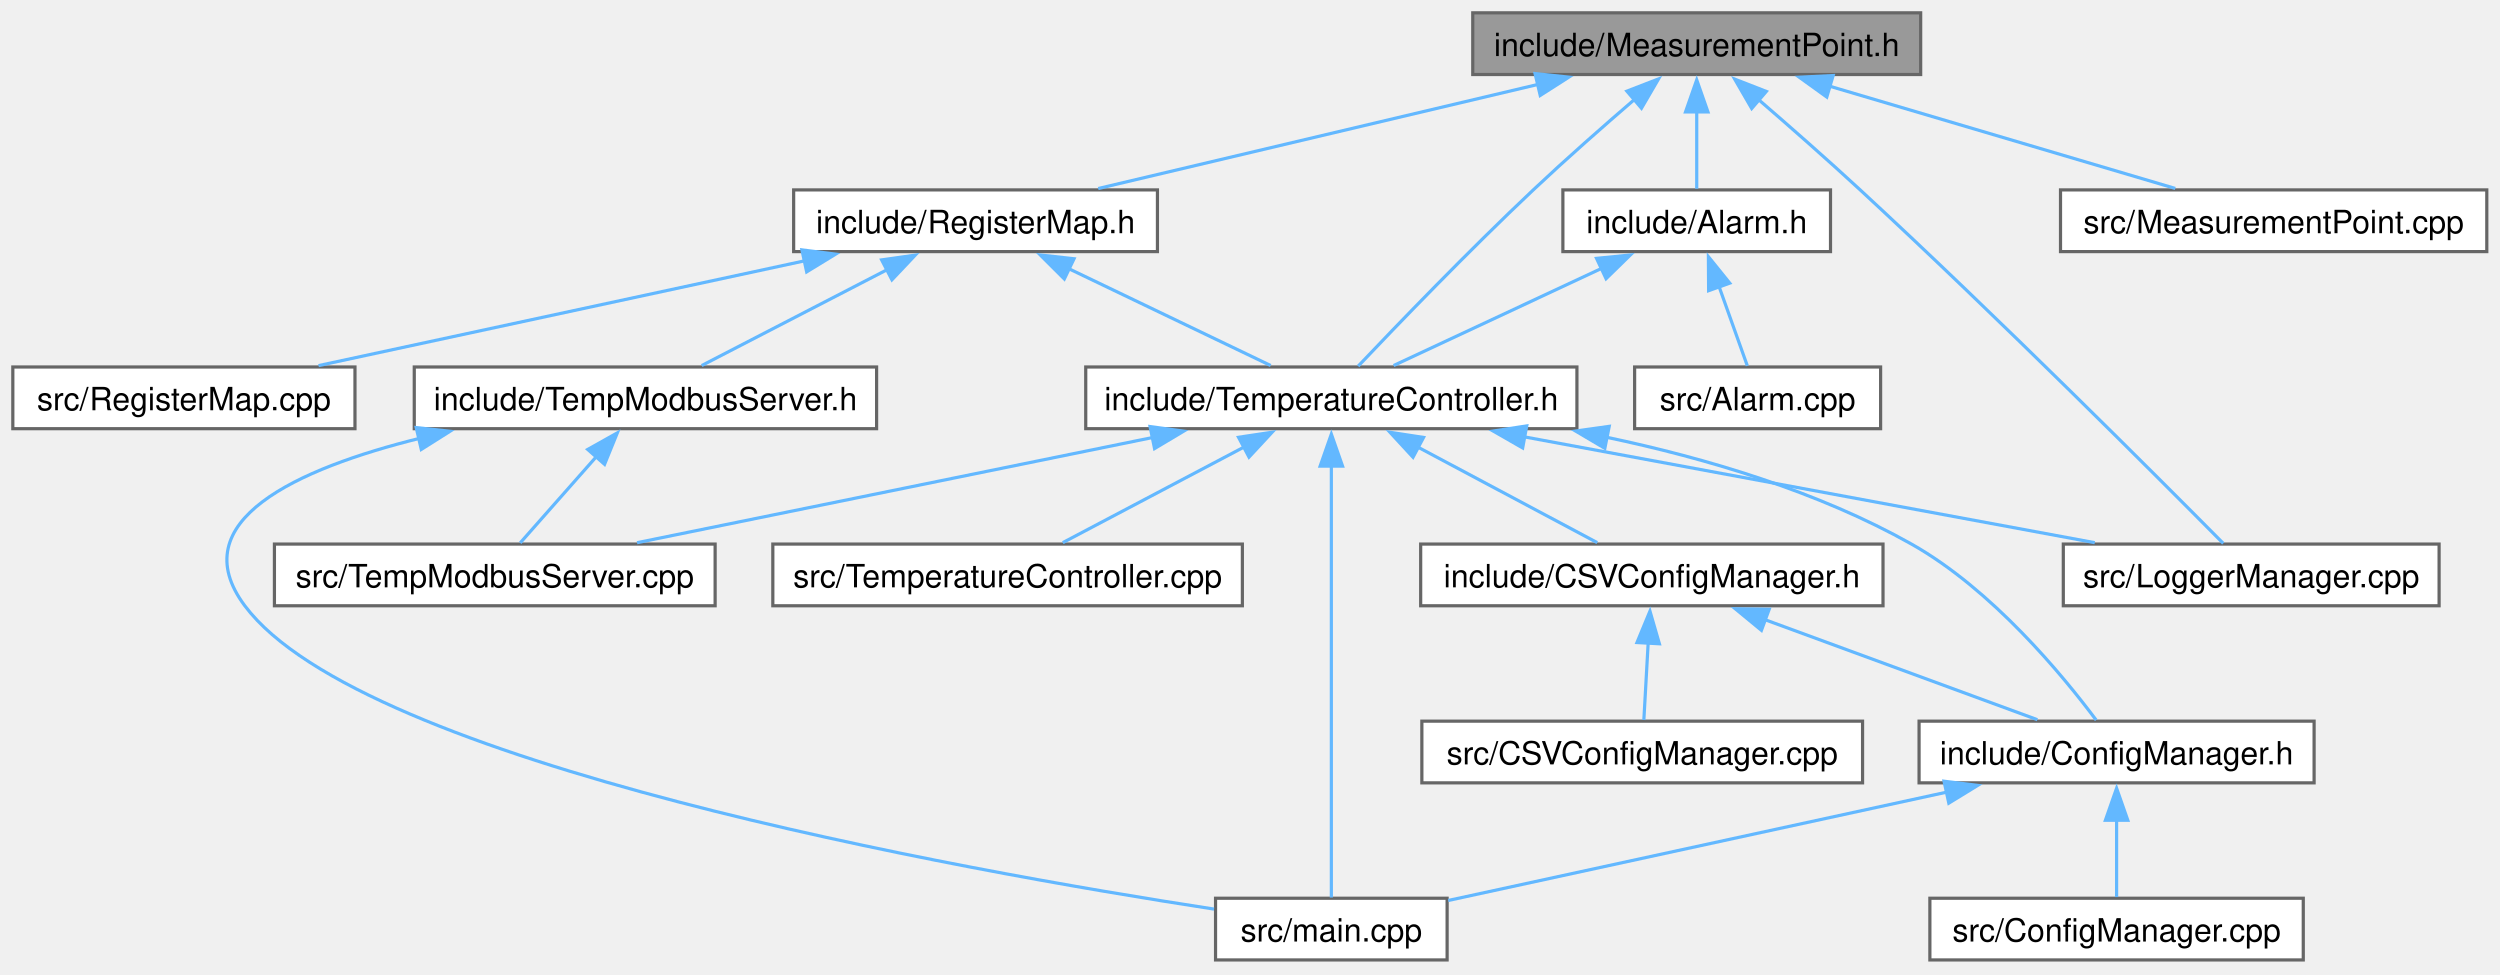
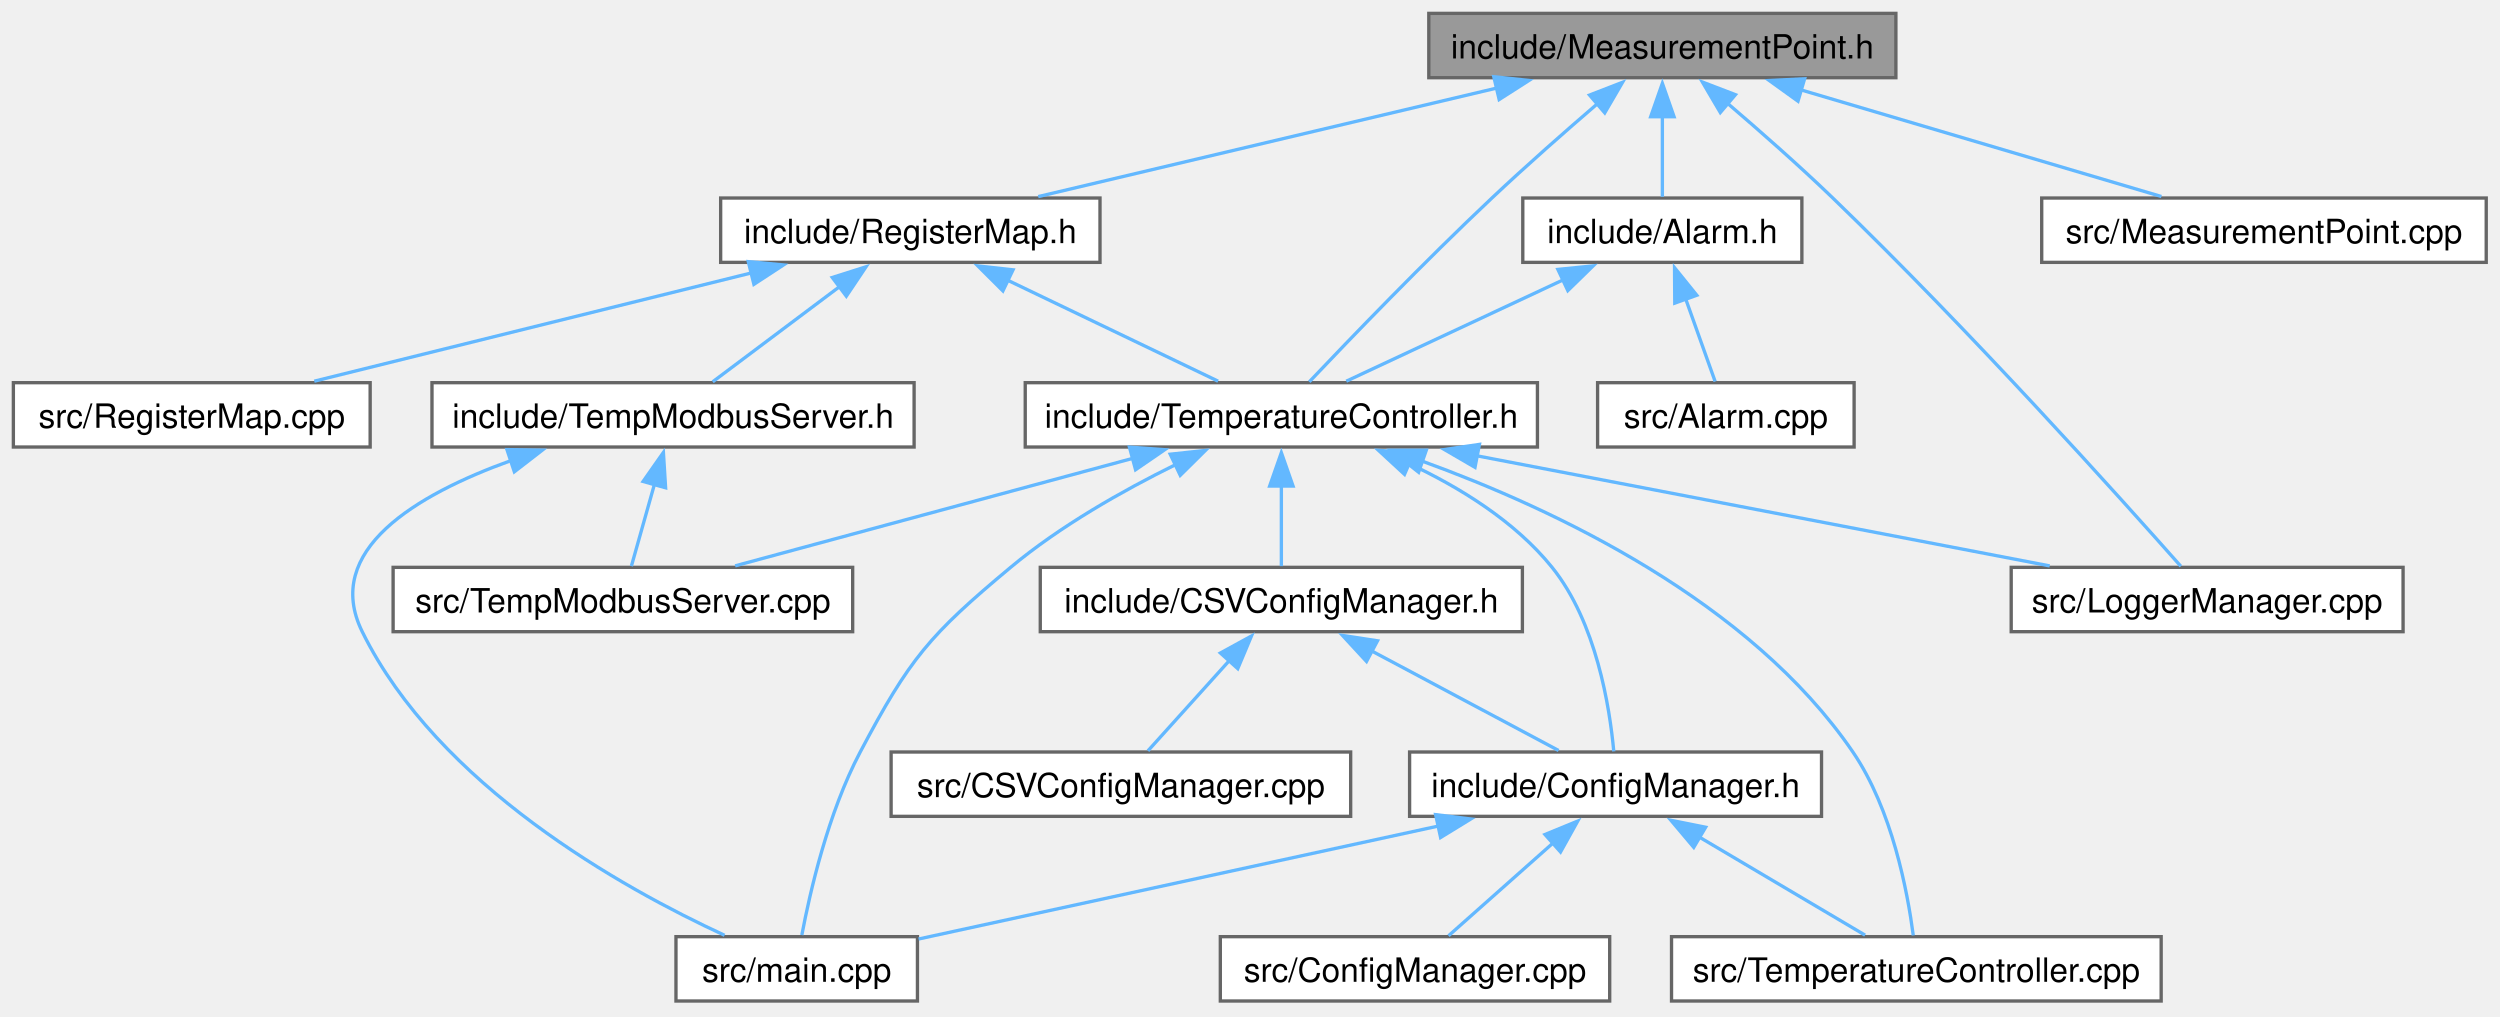
- <svg xmlns="http://www.w3.org/2000/svg" xmlns:xlink="http://www.w3.org/1999/xlink" width="780pt" height="304pt" viewBox="0.00 0.00 780.00 304.00">
+ <svg xmlns="http://www.w3.org/2000/svg" xmlns:xlink="http://www.w3.org/1999/xlink" width="748pt" height="304pt" viewBox="0.00 0.00 748.00 304.00">
  <g id="graph0" class="graph" transform="scale(1 1) rotate(0) translate(4 299.5)">
    <g id="Node000001" class="node">
      <g id="a_Node000001">
        <a xlink:title="Measurement point abstraction for temperature monitoring system.">
-           <polygon fill="#999999" stroke="#666666" points="595.25,-295.5 455.5,-295.5 455.5,-276.25 595.25,-276.25 595.25,-295.5" />
-           <text xml:space="preserve" text-anchor="middle" x="525.38" y="-282" font-family="Helvetica,sans-Serif" font-size="10.00">include/MeasurementPoint.h</text>
+           <polygon fill="#999999" stroke="#666666" points="563.25,-295.5 423.5,-295.5 423.5,-276.25 563.25,-276.25 563.25,-295.5" />
+           <text xml:space="preserve" text-anchor="middle" x="493.38" y="-282" font-family="Helvetica,sans-Serif" font-size="10.00">include/MeasurementPoint.h</text>
        </a>
      </g>
    </g>
    <g id="Node000002" class="node">
      <g id="a_Node000002">
        <a xlink:href="_alarm_8h.html" target="_top" xlink:title="Alarm management system for temperature monitoring.">
-           <polygon fill="white" stroke="#666666" points="567.12,-240.25 483.62,-240.25 483.62,-221 567.12,-221 567.12,-240.25" />
-           <text xml:space="preserve" text-anchor="middle" x="525.38" y="-226.75" font-family="Helvetica,sans-Serif" font-size="10.00">include/Alarm.h</text>
+           <polygon fill="white" stroke="#666666" points="535.12,-240.25 451.62,-240.25 451.62,-221 535.12,-221 535.12,-240.25" />
+           <text xml:space="preserve" text-anchor="middle" x="493.38" y="-226.75" font-family="Helvetica,sans-Serif" font-size="10.00">include/Alarm.h</text>
        </a>
      </g>
    </g>
    <g id="edge1_Node000001_Node000002" class="edge">
      <g id="a_edge1_Node000001_Node000002">
        <a xlink:title=" ">
-           <path fill="none" stroke="#63b8ff" d="M525.38,-264.63C525.38,-256.34 525.38,-247.17 525.38,-240.61" />
-           <polygon fill="#63b8ff" stroke="#63b8ff" points="521.88,-264.57 525.38,-274.57 528.88,-264.57 521.88,-264.57" />
+           <path fill="none" stroke="#63b8ff" d="M493.38,-264.63C493.38,-256.34 493.38,-247.17 493.38,-240.61" />
+           <polygon fill="#63b8ff" stroke="#63b8ff" points="489.88,-264.57 493.38,-274.57 496.88,-264.57 489.88,-264.57" />
        </a>
      </g>
    </g>
    <g id="Node000003" class="node">
      <g id="a_Node000003">
        <a xlink:href="_temperature_controller_8h.html" target="_top" xlink:title="Central temperature monitoring and control system.">
-           <polygon fill="white" stroke="#666666" points="488,-185 334.75,-185 334.75,-165.75 488,-165.75 488,-185" />
-           <text xml:space="preserve" text-anchor="middle" x="411.38" y="-171.5" font-family="Helvetica,sans-Serif" font-size="10.00">include/TemperatureController.h</text>
-         </a>
-       </g>
-     </g>
-     <g id="edge20_Node000001_Node000003" class="edge">
-       <g id="a_edge20_Node000001_Node000003">
-         <a xlink:title=" ">
-           <path fill="none" stroke="#63b8ff" d="M506.12,-268.61C496.45,-260.3 484.63,-249.91 474.38,-240.25 454.19,-221.24 431.62,-197.78 419.74,-185.26" />
-           <polygon fill="#63b8ff" stroke="#63b8ff" points="503.59,-271.06 513.47,-274.88 508.14,-265.73 503.59,-271.06" />
-         </a>
-       </g>
-     </g>
-     <g id="Node000009" class="node">
-       <g id="a_Node000009">
+           <polygon fill="white" stroke="#666666" points="456,-185 302.75,-185 302.75,-165.75 456,-165.75 456,-185" />
+           <text xml:space="preserve" text-anchor="middle" x="379.38" y="-171.5" font-family="Helvetica,sans-Serif" font-size="10.00">include/TemperatureController.h</text>
+         </a>
+       </g>
+     </g>
+     <g id="edge21_Node000001_Node000003" class="edge">
+       <g id="a_edge21_Node000001_Node000003">
+         <a xlink:title=" ">
+           <path fill="none" stroke="#63b8ff" d="M474.12,-268.61C464.45,-260.3 452.63,-249.91 442.38,-240.25 422.19,-221.24 399.62,-197.78 387.74,-185.26" />
+           <polygon fill="#63b8ff" stroke="#63b8ff" points="471.59,-271.06 481.47,-274.88 476.14,-265.73 471.59,-271.06" />
+         </a>
+       </g>
+     </g>
+     <g id="Node000010" class="node">
+       <g id="a_Node000010">
        <a xlink:href="_logger_manager_8cpp.html" target="_top" xlink:title="Implementation of data logging and event management system.">
-           <polygon fill="white" stroke="#666666" points="757,-129.75 639.75,-129.75 639.75,-110.5 757,-110.5 757,-129.75" />
-           <text xml:space="preserve" text-anchor="middle" x="698.38" y="-116.25" font-family="Helvetica,sans-Serif" font-size="10.00">src/LoggerManager.cpp</text>
-         </a>
-       </g>
-     </g>
-     <g id="edge21_Node000001_Node000009" class="edge">
-       <g id="a_edge21_Node000001_Node000009">
-         <a xlink:title=" ">
-           <path fill="none" stroke="#63b8ff" d="M544.55,-268.53C554.21,-260.19 566.03,-249.81 576.38,-240.25 619.85,-200.06 669.86,-149.96 689.66,-129.96" />
-           <polygon fill="#63b8ff" stroke="#63b8ff" points="542.53,-265.65 537.22,-274.82 547.09,-270.97 542.53,-265.65" />
+           <polygon fill="white" stroke="#666666" points="715,-129.75 597.75,-129.75 597.75,-110.5 715,-110.5 715,-129.75" />
+           <text xml:space="preserve" text-anchor="middle" x="656.38" y="-116.25" font-family="Helvetica,sans-Serif" font-size="10.00">src/LoggerManager.cpp</text>
+         </a>
+       </g>
+     </g>
+     <g id="edge22_Node000001_Node000010" class="edge">
+       <g id="a_edge22_Node000001_Node000010">
+         <a xlink:title=" ">
+           <path fill="none" stroke="#63b8ff" d="M512.72,-268.72C522.43,-260.42 534.24,-250.03 544.38,-240.25 585.23,-200.83 630.61,-150.3 648.51,-130.07" />
+           <polygon fill="#63b8ff" stroke="#63b8ff" points="510.72,-265.83 505.35,-274.96 515.24,-271.17 510.72,-265.83" />
        </a>
      </g>
    </g>
    <g id="Node000013" class="node">
      <g id="a_Node000013">
        <a xlink:href="_register_map_8h.html" target="_top" xlink:title="Modbus register mapping for temperature monitoring system.">
-           <polygon fill="white" stroke="#666666" points="357.12,-240.25 243.62,-240.25 243.62,-221 357.12,-221 357.12,-240.25" />
-           <text xml:space="preserve" text-anchor="middle" x="300.38" y="-226.75" font-family="Helvetica,sans-Serif" font-size="10.00">include/RegisterMap.h</text>
-         </a>
-       </g>
-     </g>
-     <g id="edge14_Node000001_Node000013" class="edge">
-       <g id="a_edge14_Node000001_Node000013">
-         <a xlink:title=" ">
-           <path fill="none" stroke="#63b8ff" d="M475.77,-273.14C434.45,-263.36 376.44,-249.63 338.64,-240.68" />
-           <polygon fill="#63b8ff" stroke="#63b8ff" points="474.94,-276.54 485.48,-275.43 476.55,-269.72 474.94,-276.54" />
+           <polygon fill="white" stroke="#666666" points="325.12,-240.25 211.62,-240.25 211.62,-221 325.12,-221 325.12,-240.25" />
+           <text xml:space="preserve" text-anchor="middle" x="268.38" y="-226.75" font-family="Helvetica,sans-Serif" font-size="10.00">include/RegisterMap.h</text>
+         </a>
+       </g>
+     </g>
+     <g id="edge15_Node000001_Node000013" class="edge">
+       <g id="a_edge15_Node000001_Node000013">
+         <a xlink:title=" ">
+           <path fill="none" stroke="#63b8ff" d="M443.77,-273.14C402.45,-263.36 344.44,-249.63 306.64,-240.68" />
+           <polygon fill="#63b8ff" stroke="#63b8ff" points="442.94,-276.54 453.48,-275.43 444.55,-269.72 442.94,-276.54" />
        </a>
      </g>
    </g>
    <g id="Node000016" class="node">
      <g id="a_Node000016">
        <a xlink:href="_measurement_point_8cpp.html" target="_top" xlink:title="Implementation of temperature measurement point management.">
-           <polygon fill="white" stroke="#666666" points="771.88,-240.25 638.88,-240.25 638.88,-221 771.88,-221 771.88,-240.25" />
-           <text xml:space="preserve" text-anchor="middle" x="705.38" y="-226.75" font-family="Helvetica,sans-Serif" font-size="10.00">src/MeasurementPoint.cpp</text>
-         </a>
-       </g>
-     </g>
-     <g id="edge22_Node000001_Node000016" class="edge">
-       <g id="a_edge22_Node000001_Node000016">
-         <a xlink:title=" ">
-           <path fill="none" stroke="#63b8ff" d="M566.56,-272.69C599.48,-262.95 644.9,-249.52 674.69,-240.7" />
-           <polygon fill="#63b8ff" stroke="#63b8ff" points="565.96,-269.22 557.36,-275.41 567.94,-275.93 565.96,-269.22" />
+           <polygon fill="white" stroke="#666666" points="739.88,-240.25 606.88,-240.25 606.88,-221 739.88,-221 739.88,-240.25" />
+           <text xml:space="preserve" text-anchor="middle" x="673.38" y="-226.75" font-family="Helvetica,sans-Serif" font-size="10.00">src/MeasurementPoint.cpp</text>
+         </a>
+       </g>
+     </g>
+     <g id="edge23_Node000001_Node000016" class="edge">
+       <g id="a_edge23_Node000001_Node000016">
+         <a xlink:title=" ">
+           <path fill="none" stroke="#63b8ff" d="M534.56,-272.69C567.48,-262.95 612.9,-249.52 642.69,-240.7" />
+           <polygon fill="#63b8ff" stroke="#63b8ff" points="533.96,-269.22 525.36,-275.41 535.94,-275.93 533.96,-269.22" />
        </a>
      </g>
    </g>
    <g id="edge2_Node000002_Node000003" class="edge">
      <g id="a_edge2_Node000002_Node000003">
        <a xlink:title=" ">
-           <path fill="none" stroke="#63b8ff" d="M495.69,-215.76C475.22,-206.2 448.61,-193.77 430.81,-185.45" />
-           <polygon fill="#63b8ff" stroke="#63b8ff" points="494.12,-218.89 504.67,-219.95 497.09,-212.55 494.12,-218.89" />
+           <path fill="none" stroke="#63b8ff" d="M463.69,-215.76C443.22,-206.2 416.61,-193.77 398.81,-185.45" />
+           <polygon fill="#63b8ff" stroke="#63b8ff" points="462.12,-218.89 472.67,-219.95 465.09,-212.55 462.12,-218.89" />
        </a>
      </g>
    </g>
    <g id="Node000012" class="node">
      <g id="a_Node000012">
        <a xlink:href="_alarm_8cpp.html" target="_top" xlink:title="Implementation of alarm management system for temperature monitoring.">
-           <polygon fill="white" stroke="#666666" points="582.75,-185 506,-185 506,-165.75 582.75,-165.75 582.75,-185" />
-           <text xml:space="preserve" text-anchor="middle" x="544.38" y="-171.5" font-family="Helvetica,sans-Serif" font-size="10.00">src/Alarm.cpp</text>
-         </a>
-       </g>
-     </g>
-     <g id="edge13_Node000002_Node000012" class="edge">
-       <g id="a_edge13_Node000002_Node000012">
-         <a xlink:title=" ">
-           <path fill="none" stroke="#63b8ff" d="M532.29,-210.25C535.33,-201.74 538.74,-192.15 541.17,-185.36" />
-           <polygon fill="#63b8ff" stroke="#63b8ff" points="529.09,-208.81 529.02,-219.41 535.68,-211.16 529.09,-208.81" />
+           <polygon fill="white" stroke="#666666" points="550.75,-185 474,-185 474,-165.75 550.75,-165.75 550.75,-185" />
+           <text xml:space="preserve" text-anchor="middle" x="512.38" y="-171.5" font-family="Helvetica,sans-Serif" font-size="10.00">src/Alarm.cpp</text>
+         </a>
+       </g>
+     </g>
+     <g id="edge14_Node000002_Node000012" class="edge">
+       <g id="a_edge14_Node000002_Node000012">
+         <a xlink:title=" ">
+           <path fill="none" stroke="#63b8ff" d="M500.29,-210.25C503.33,-201.74 506.74,-192.15 509.17,-185.36" />
+           <polygon fill="#63b8ff" stroke="#63b8ff" points="497.09,-208.81 497.02,-219.41 503.68,-211.16 497.09,-208.81" />
        </a>
      </g>
    </g>
    <g id="Node000004" class="node">
      <g id="a_Node000004">
        <a xlink:href="_c_s_v_config_manager_8h.html" target="_top" xlink:title="CSV configuration import/export manager for measurement points and alarms.">
-           <polygon fill="white" stroke="#666666" points="583.5,-129.75 439.25,-129.75 439.25,-110.5 583.5,-110.5 583.5,-129.75" />
-           <text xml:space="preserve" text-anchor="middle" x="511.38" y="-116.25" font-family="Helvetica,sans-Serif" font-size="10.00">include/CSVConfigManager.h</text>
+           <polygon fill="white" stroke="#666666" points="451.5,-129.75 307.25,-129.75 307.25,-110.5 451.5,-110.5 451.5,-129.75" />
+           <text xml:space="preserve" text-anchor="middle" x="379.38" y="-116.25" font-family="Helvetica,sans-Serif" font-size="10.00">include/CSVConfigManager.h</text>
        </a>
      </g>
    </g>
    <g id="edge3_Node000003_Node000004" class="edge">
      <g id="a_edge3_Node000003_Node000004">
        <a xlink:title=" ">
-           <path fill="none" stroke="#63b8ff" d="M438.42,-159.98C456.23,-150.49 479,-138.36 494.33,-130.2" />
-           <polygon fill="#63b8ff" stroke="#63b8ff" points="436.86,-156.84 429.67,-164.63 440.15,-163.02 436.86,-156.84" />
+           <path fill="none" stroke="#63b8ff" d="M379.38,-154.13C379.38,-145.84 379.38,-136.67 379.38,-130.11" />
+           <polygon fill="#63b8ff" stroke="#63b8ff" points="375.88,-154.07 379.38,-164.07 382.88,-154.07 375.88,-154.07" />
        </a>
      </g>
    </g>
    <g id="Node000005" class="node">
      <g id="a_Node000005">
        <a xlink:href="_config_manager_8h.html" target="_top" xlink:title="Configuration management system for temperature monitoring device.">
-           <polygon fill="white" stroke="#666666" points="718,-74.5 594.75,-74.5 594.75,-55.25 718,-55.25 718,-74.5" />
-           <text xml:space="preserve" text-anchor="middle" x="656.38" y="-61" font-family="Helvetica,sans-Serif" font-size="10.00">include/ConfigManager.h</text>
-         </a>
-       </g>
-     </g>
-     <g id="edge8_Node000003_Node000005" class="edge">
-       <g id="a_edge8_Node000003_Node000005">
-         <a xlink:title=" ">
-           <path fill="none" stroke="#63b8ff" d="M497.05,-163.12C528.45,-156.51 563.37,-146.09 592.38,-129.75 617.54,-115.57 639.59,-88.78 650.01,-74.83" />
-           <polygon fill="#63b8ff" stroke="#63b8ff" points="496.71,-159.62 487.59,-165.01 498.08,-166.48 496.71,-159.62" />
+           <polygon fill="white" stroke="#666666" points="541,-74.5 417.75,-74.5 417.75,-55.25 541,-55.25 541,-74.5" />
+           <text xml:space="preserve" text-anchor="middle" x="479.38" y="-61" font-family="Helvetica,sans-Serif" font-size="10.00">include/ConfigManager.h</text>
+         </a>
+       </g>
+     </g>
+     <g id="edge9_Node000003_Node000005" class="edge">
+       <g id="a_edge9_Node000003_Node000005">
+         <a xlink:title=" ">
+           <path fill="none" stroke="#63b8ff" d="M417.34,-160.9C432.63,-153.77 449.24,-143.57 460.38,-129.75 473.59,-113.35 477.62,-87.99 478.84,-74.69" />
+           <polygon fill="#63b8ff" stroke="#63b8ff" points="416.23,-157.57 408.44,-164.76 419.01,-164 416.23,-157.57" />
        </a>
      </g>
    </g>
    <g id="Node000007" class="node">
      <g id="a_Node000007">
-         <a xlink:href="main_8cpp.html" target="_top" xlink:title="Main application entry point for Industrial Temperature Monitoring System.">
-           <polygon fill="white" stroke="#666666" points="447.5,-19.25 375.25,-19.25 375.25,0 447.5,0 447.5,-19.25" />
-           <text xml:space="preserve" text-anchor="middle" x="411.38" y="-5.75" font-family="Helvetica,sans-Serif" font-size="10.00">src/main.cpp</text>
+         <a xlink:href="_temperature_controller_8cpp.html" target="_top" xlink:title="Implementation of the central temperature monitoring and control system.">
+           <polygon fill="white" stroke="#666666" points="642.62,-19.25 496.12,-19.25 496.12,0 642.62,0 642.62,-19.25" />
+           <text xml:space="preserve" text-anchor="middle" x="569.38" y="-5.75" font-family="Helvetica,sans-Serif" font-size="10.00">src/TemperatureController.cpp</text>
        </a>
      </g>
    </g>
    <g id="edge12_Node000003_Node000007" class="edge">
      <g id="a_edge12_Node000003_Node000007">
        <a xlink:title=" ">
-           <path fill="none" stroke="#63b8ff" d="M411.38,-154.22C411.38,-118.36 411.38,-44.85 411.38,-19.47" />
-           <polygon fill="#63b8ff" stroke="#63b8ff" points="407.88,-154.06 411.38,-164.06 414.88,-154.06 407.88,-154.06" />
-         </a>
-       </g>
-     </g>
-     <g id="edge9_Node000003_Node000009" class="edge">
-       <g id="a_edge9_Node000003_Node000009">
-         <a xlink:title=" ">
-           <path fill="none" stroke="#63b8ff" d="M471.63,-163.19C524.5,-153.39 600.42,-139.3 649.57,-130.18" />
-           <polygon fill="#63b8ff" stroke="#63b8ff" points="471.07,-159.74 461.87,-165.01 472.34,-166.62 471.07,-159.74" />
-         </a>
-       </g>
-     </g>
-     <g id="Node000010" class="node">
-       <g id="a_Node000010">
-         <a xlink:href="_temp_modbus_server_8cpp.html" target="_top" xlink:title="Implementation of Modbus RTU server for temperature monitoring.">
-           <polygon fill="white" stroke="#666666" points="219.12,-129.75 81.62,-129.75 81.62,-110.5 219.12,-110.5 219.12,-129.75" />
-           <text xml:space="preserve" text-anchor="middle" x="150.38" y="-116.25" font-family="Helvetica,sans-Serif" font-size="10.00">src/TempModbusServer.cpp</text>
+           <path fill="none" stroke="#63b8ff" d="M421.45,-161.55C461.34,-147.09 519.62,-119.52 550.38,-74.5 562.12,-57.3 566.74,-32.71 568.45,-19.62" />
+           <polygon fill="#63b8ff" stroke="#63b8ff" points="420.45,-158.2 412.15,-164.79 422.75,-164.81 420.45,-158.2" />
+         </a>
+       </g>
+     </g>
+     <g id="Node000008" class="node">
+       <g id="a_Node000008">
+         <a xlink:href="main_8cpp.html" target="_top" xlink:title="Main application entry point for Industrial Temperature Monitoring System.">
+           <polygon fill="white" stroke="#666666" points="270.5,-19.25 198.25,-19.25 198.25,0 270.5,0 270.5,-19.25" />
+           <text xml:space="preserve" text-anchor="middle" x="234.38" y="-5.75" font-family="Helvetica,sans-Serif" font-size="10.00">src/main.cpp</text>
+         </a>
+       </g>
+     </g>
+     <g id="edge13_Node000003_Node000008" class="edge">
+       <g id="a_edge13_Node000003_Node000008">
+         <a xlink:title=" ">
+           <path fill="none" stroke="#63b8ff" d="M347.71,-160.47C331.97,-152.72 313.2,-142.12 298.38,-129.75 274.06,-109.46 268.18,-102.5 253.38,-74.5 243.75,-56.29 238.32,-32.52 235.91,-19.73" />
+           <polygon fill="#63b8ff" stroke="#63b8ff" points="346.13,-163.6 356.66,-164.73 349.13,-157.28 346.13,-163.6" />
        </a>
      </g>
    </g>
    <g id="edge10_Node000003_Node000010" class="edge">
      <g id="a_edge10_Node000003_Node000010">
        <a xlink:title=" ">
-           <path fill="none" stroke="#63b8ff" d="M355.67,-163.01C307.63,-153.21 239.18,-139.24 194.76,-130.18" />
-           <polygon fill="#63b8ff" stroke="#63b8ff" points="354.82,-166.41 365.32,-164.98 356.22,-159.55 354.82,-166.41" />
+           <path fill="none" stroke="#63b8ff" d="M437.85,-163.13C488.87,-153.33 561.93,-139.28 609.27,-130.18" />
+           <polygon fill="#63b8ff" stroke="#63b8ff" points="437.32,-159.67 428.16,-165 438.65,-166.54 437.32,-159.67" />
        </a>
      </g>
    </g>
    <g id="Node000011" class="node">
      <g id="a_Node000011">
-         <a xlink:href="_temperature_controller_8cpp.html" target="_top" xlink:title="Implementation of the central temperature monitoring and control system.">
-           <polygon fill="white" stroke="#666666" points="383.62,-129.75 237.12,-129.75 237.12,-110.5 383.62,-110.5 383.62,-129.75" />
-           <text xml:space="preserve" text-anchor="middle" x="310.38" y="-116.25" font-family="Helvetica,sans-Serif" font-size="10.00">src/TemperatureController.cpp</text>
+         <a xlink:href="_temp_modbus_server_8cpp.html" target="_top" xlink:title="Implementation of Modbus RTU server for temperature monitoring.">
+           <polygon fill="white" stroke="#666666" points="251.12,-129.75 113.62,-129.75 113.62,-110.5 251.12,-110.5 251.12,-129.75" />
+           <text xml:space="preserve" text-anchor="middle" x="182.38" y="-116.25" font-family="Helvetica,sans-Serif" font-size="10.00">src/TempModbusServer.cpp</text>
        </a>
      </g>
    </g>
    <g id="edge11_Node000003_Node000011" class="edge">
      <g id="a_edge11_Node000003_Node000011">
        <a xlink:title=" ">
-           <path fill="none" stroke="#63b8ff" d="M384.06,-159.98C366.08,-150.49 343.07,-138.36 327.59,-130.2" />
-           <polygon fill="#63b8ff" stroke="#63b8ff" points="382.42,-163.07 392.9,-164.64 385.69,-156.88 382.42,-163.07" />
+           <path fill="none" stroke="#63b8ff" d="M335.24,-162.45C299.14,-152.69 248.84,-139.09 215.96,-130.2" />
+           <polygon fill="#63b8ff" stroke="#63b8ff" points="333.93,-165.72 344.5,-164.95 335.76,-158.96 333.93,-165.72" />
        </a>
      </g>
    </g>
    <g id="edge4_Node000004_Node000005" class="edge">
      <g id="a_edge4_Node000004_Node000005">
        <a xlink:title=" ">
-           <path fill="none" stroke="#63b8ff" d="M546.64,-106.17C572.97,-96.5 608.29,-83.54 631.66,-74.95" />
-           <polygon fill="#63b8ff" stroke="#63b8ff" points="545.57,-102.84 537.39,-109.57 547.99,-109.41 545.57,-102.84" />
-         </a>
-       </g>
-     </g>
-     <g id="Node000008" class="node">
-       <g id="a_Node000008">
+           <path fill="none" stroke="#63b8ff" d="M406.42,-104.73C424.23,-95.24 447,-83.11 462.33,-74.95" />
+           <polygon fill="#63b8ff" stroke="#63b8ff" points="404.86,-101.59 397.67,-109.38 408.15,-107.77 404.86,-101.59" />
+         </a>
+       </g>
+     </g>
+     <g id="Node000009" class="node">
+       <g id="a_Node000009">
        <a xlink:href="_c_s_v_config_manager_8cpp.html" target="_top" xlink:title="Implementation of CSV configuration management for measurement points.">
-           <polygon fill="white" stroke="#666666" points="577.12,-74.5 439.62,-74.5 439.62,-55.25 577.12,-55.25 577.12,-74.5" />
-           <text xml:space="preserve" text-anchor="middle" x="508.38" y="-61" font-family="Helvetica,sans-Serif" font-size="10.00">src/CSVConfigManager.cpp</text>
-         </a>
-       </g>
-     </g>
-     <g id="edge7_Node000004_Node000008" class="edge">
-       <g id="a_edge7_Node000004_Node000008">
-         <a xlink:title=" ">
-           <path fill="none" stroke="#63b8ff" d="M510.23,-98.88C509.77,-90.59 509.25,-81.42 508.88,-74.86" />
-           <polygon fill="#63b8ff" stroke="#63b8ff" points="506.74,-99.03 510.79,-108.82 513.73,-98.64 506.74,-99.03" />
+           <polygon fill="white" stroke="#666666" points="400.12,-74.5 262.62,-74.5 262.62,-55.25 400.12,-55.25 400.12,-74.5" />
+           <text xml:space="preserve" text-anchor="middle" x="331.38" y="-61" font-family="Helvetica,sans-Serif" font-size="10.00">src/CSVConfigManager.cpp</text>
+         </a>
+       </g>
+     </g>
+     <g id="edge8_Node000004_Node000009" class="edge">
+       <g id="a_edge8_Node000004_Node000009">
+         <a xlink:title=" ">
+           <path fill="none" stroke="#63b8ff" d="M363.98,-102.04C355.83,-93 346.16,-82.27 339.47,-74.86" />
+           <polygon fill="#63b8ff" stroke="#63b8ff" points="361.14,-104.12 370.44,-109.21 366.34,-99.44 361.14,-104.12" />
        </a>
      </g>
    </g>
    <g id="Node000006" class="node">
      <g id="a_Node000006">
        <a xlink:href="_config_manager_8cpp.html" target="_top" xlink:title="Implementation of web-based configuration management system.">
-           <polygon fill="white" stroke="#666666" points="714.62,-19.25 598.12,-19.25 598.12,0 714.62,0 714.62,-19.25" />
-           <text xml:space="preserve" text-anchor="middle" x="656.38" y="-5.75" font-family="Helvetica,sans-Serif" font-size="10.00">src/ConfigManager.cpp</text>
+           <polygon fill="white" stroke="#666666" points="477.62,-19.25 361.12,-19.25 361.12,0 477.62,0 477.62,-19.25" />
+           <text xml:space="preserve" text-anchor="middle" x="419.38" y="-5.75" font-family="Helvetica,sans-Serif" font-size="10.00">src/ConfigManager.cpp</text>
        </a>
      </g>
    </g>
    <g id="edge5_Node000005_Node000006" class="edge">
      <g id="a_edge5_Node000005_Node000006">
        <a xlink:title=" ">
-           <path fill="none" stroke="#63b8ff" d="M656.38,-43.63C656.38,-35.34 656.38,-26.17 656.38,-19.61" />
-           <polygon fill="#63b8ff" stroke="#63b8ff" points="652.88,-43.57 656.38,-53.57 659.88,-43.57 652.88,-43.57" />
+           <path fill="none" stroke="#63b8ff" d="M460.8,-47.39C450.44,-38.19 437.94,-27.1 429.4,-19.52" />
+           <polygon fill="#63b8ff" stroke="#63b8ff" points="458.26,-49.82 468.06,-53.84 462.91,-44.58 458.26,-49.82" />
        </a>
      </g>
    </g>
    <g id="edge6_Node000005_Node000007" class="edge">
      <g id="a_edge6_Node000005_Node000007">
        <a xlink:title=" ">
-           <path fill="none" stroke="#63b8ff" d="M603.36,-52.35C556.37,-42.14 489.02,-27.5 447.84,-18.55" />
-           <polygon fill="#63b8ff" stroke="#63b8ff" points="602.54,-55.76 613.06,-54.46 604.03,-48.92 602.54,-55.76" />
-         </a>
-       </g>
-     </g>
-     <g id="edge18_Node000013_Node000003" class="edge">
-       <g id="a_edge18_Node000013_Node000003">
-         <a xlink:title=" ">
-           <path fill="none" stroke="#63b8ff" d="M329.56,-215.62C349.45,-206.08 375.2,-193.73 392.45,-185.45" />
-           <polygon fill="#63b8ff" stroke="#63b8ff" points="328.07,-212.46 320.57,-219.94 331.1,-218.77 328.07,-212.46" />
+           <path fill="none" stroke="#63b8ff" d="M504.39,-49.07C520.32,-39.65 540.43,-27.75 554.03,-19.7" />
+           <polygon fill="#63b8ff" stroke="#63b8ff" points="502.77,-45.97 495.94,-54.07 506.33,-51.99 502.77,-45.97" />
+         </a>
+       </g>
+     </g>
+     <g id="edge7_Node000005_Node000008" class="edge">
+       <g id="a_edge7_Node000005_Node000008">
+         <a xlink:title=" ">
+           <path fill="none" stroke="#63b8ff" d="M426.36,-52.35C379.37,-42.14 312.02,-27.5 270.84,-18.55" />
+           <polygon fill="#63b8ff" stroke="#63b8ff" points="425.54,-55.76 436.06,-54.46 427.03,-48.92 425.54,-55.76" />
+         </a>
+       </g>
+     </g>
+     <g id="edge19_Node000013_Node000003" class="edge">
+       <g id="a_edge19_Node000013_Node000003">
+         <a xlink:title=" ">
+           <path fill="none" stroke="#63b8ff" d="M297.56,-215.62C317.45,-206.08 343.2,-193.73 360.45,-185.45" />
+           <polygon fill="#63b8ff" stroke="#63b8ff" points="296.07,-212.46 288.57,-219.94 299.1,-218.77 296.07,-212.46" />
        </a>
      </g>
    </g>
    <g id="Node000014" class="node">
      <g id="a_Node000014">
        <a xlink:href="_temp_modbus_server_8h.html" target="_top" xlink:title="Modbus RTU server for temperature monitoring system.">
          <polygon fill="white" stroke="#666666" points="269.5,-185 125.25,-185 125.25,-165.75 269.5,-165.75 269.5,-185" />
          <text xml:space="preserve" text-anchor="middle" x="197.38" y="-171.5" font-family="Helvetica,sans-Serif" font-size="10.00">include/TempModbusServer.h</text>
        </a>
      </g>
    </g>
-     <g id="edge15_Node000013_Node000014" class="edge">
-       <g id="a_edge15_Node000013_Node000014">
-         <a xlink:title=" ">
-           <path fill="none" stroke="#63b8ff" d="M272.78,-215.36C254.4,-205.86 230.79,-193.65 214.93,-185.45" />
-           <polygon fill="#63b8ff" stroke="#63b8ff" points="271.07,-218.41 281.56,-219.9 274.28,-212.2 271.07,-218.41" />
+     <g id="edge16_Node000013_Node000014" class="edge">
+       <g id="a_edge16_Node000013_Node000014">
+         <a xlink:title=" ">
+           <path fill="none" stroke="#63b8ff" d="M247.13,-213.69C234.73,-204.39 219.55,-193.01 209.24,-185.27" />
+           <polygon fill="#63b8ff" stroke="#63b8ff" points="245.02,-216.48 255.12,-219.68 249.22,-210.88 245.02,-216.48" />
        </a>
      </g>
    </g>
    <g id="Node000015" class="node">
      <g id="a_Node000015">
        <a xlink:href="_register_map_8cpp.html" target="_top" xlink:title="Implementation of Modbus register mapping for temperature monitoring.">
          <polygon fill="white" stroke="#666666" points="106.75,-185 0,-185 0,-165.75 106.75,-165.75 106.75,-185" />
          <text xml:space="preserve" text-anchor="middle" x="53.38" y="-171.5" font-family="Helvetica,sans-Serif" font-size="10.00">src/RegisterMap.cpp</text>
        </a>
      </g>
    </g>
-     <g id="edge19_Node000013_Node000015" class="edge">
-       <g id="a_edge19_Node000013_Node000015">
-         <a xlink:title=" ">
-           <path fill="none" stroke="#63b8ff" d="M247.08,-218.13C201.65,-208.34 137.24,-194.45 95.38,-185.43" />
-           <polygon fill="#63b8ff" stroke="#63b8ff" points="246.2,-221.53 256.72,-220.21 247.68,-214.68 246.2,-221.53" />
-         </a>
-       </g>
-     </g>
-     <g id="edge17_Node000014_Node000007" class="edge">
-       <g id="a_edge17_Node000014_Node000007">
-         <a xlink:title=" ">
-           <path fill="none" stroke="#63b8ff" d="M127.03,-162.77C88.66,-153.24 52.63,-136.9 72.38,-110.5 109.08,-61.43 294.9,-28.13 374.78,-15.86" />
-           <polygon fill="#63b8ff" stroke="#63b8ff" points="125.86,-166.09 136.4,-164.94 127.44,-159.28 125.86,-166.09" />
-         </a>
-       </g>
-     </g>
-     <g id="edge16_Node000014_Node000010" class="edge">
-       <g id="a_edge16_Node000014_Node000010">
-         <a xlink:title=" ">
-           <path fill="none" stroke="#63b8ff" d="M182.05,-157.01C174.12,-148.03 164.78,-137.45 158.3,-130.11" />
-           <polygon fill="#63b8ff" stroke="#63b8ff" points="179.37,-159.27 188.61,-164.45 184.62,-154.63 179.37,-159.27" />
+     <g id="edge20_Node000013_Node000015" class="edge">
+       <g id="a_edge20_Node000013_Node000015">
+         <a xlink:title=" ">
+           <path fill="none" stroke="#63b8ff" d="M220.97,-217.88C181.52,-208.11 126.15,-194.4 90.03,-185.45" />
+           <polygon fill="#63b8ff" stroke="#63b8ff" points="219.89,-221.22 230.43,-220.23 221.57,-214.43 219.89,-221.22" />
+         </a>
+       </g>
+     </g>
+     <g id="edge18_Node000014_Node000008" class="edge">
+       <g id="a_edge18_Node000014_Node000008">
+         <a xlink:title=" ">
+           <path fill="none" stroke="#63b8ff" d="M148.9,-161.7C120.52,-151.49 92.4,-134.8 104.38,-110.5 127.02,-64.55 182.09,-33.84 212.79,-19.66" />
+           <polygon fill="#63b8ff" stroke="#63b8ff" points="147.68,-164.98 158.27,-164.82 149.89,-158.34 147.68,-164.98" />
+         </a>
+       </g>
+     </g>
+     <g id="edge17_Node000014_Node000011" class="edge">
+       <g id="a_edge17_Node000014_Node000011">
+         <a xlink:title=" ">
+           <path fill="none" stroke="#63b8ff" d="M191.84,-154.71C189.46,-146.27 186.8,-136.83 184.91,-130.11" />
+           <polygon fill="#63b8ff" stroke="#63b8ff" points="188.41,-155.45 194.49,-164.13 195.15,-153.55 188.41,-155.45" />
        </a>
      </g>
    </g>
  </g>
</svg>
